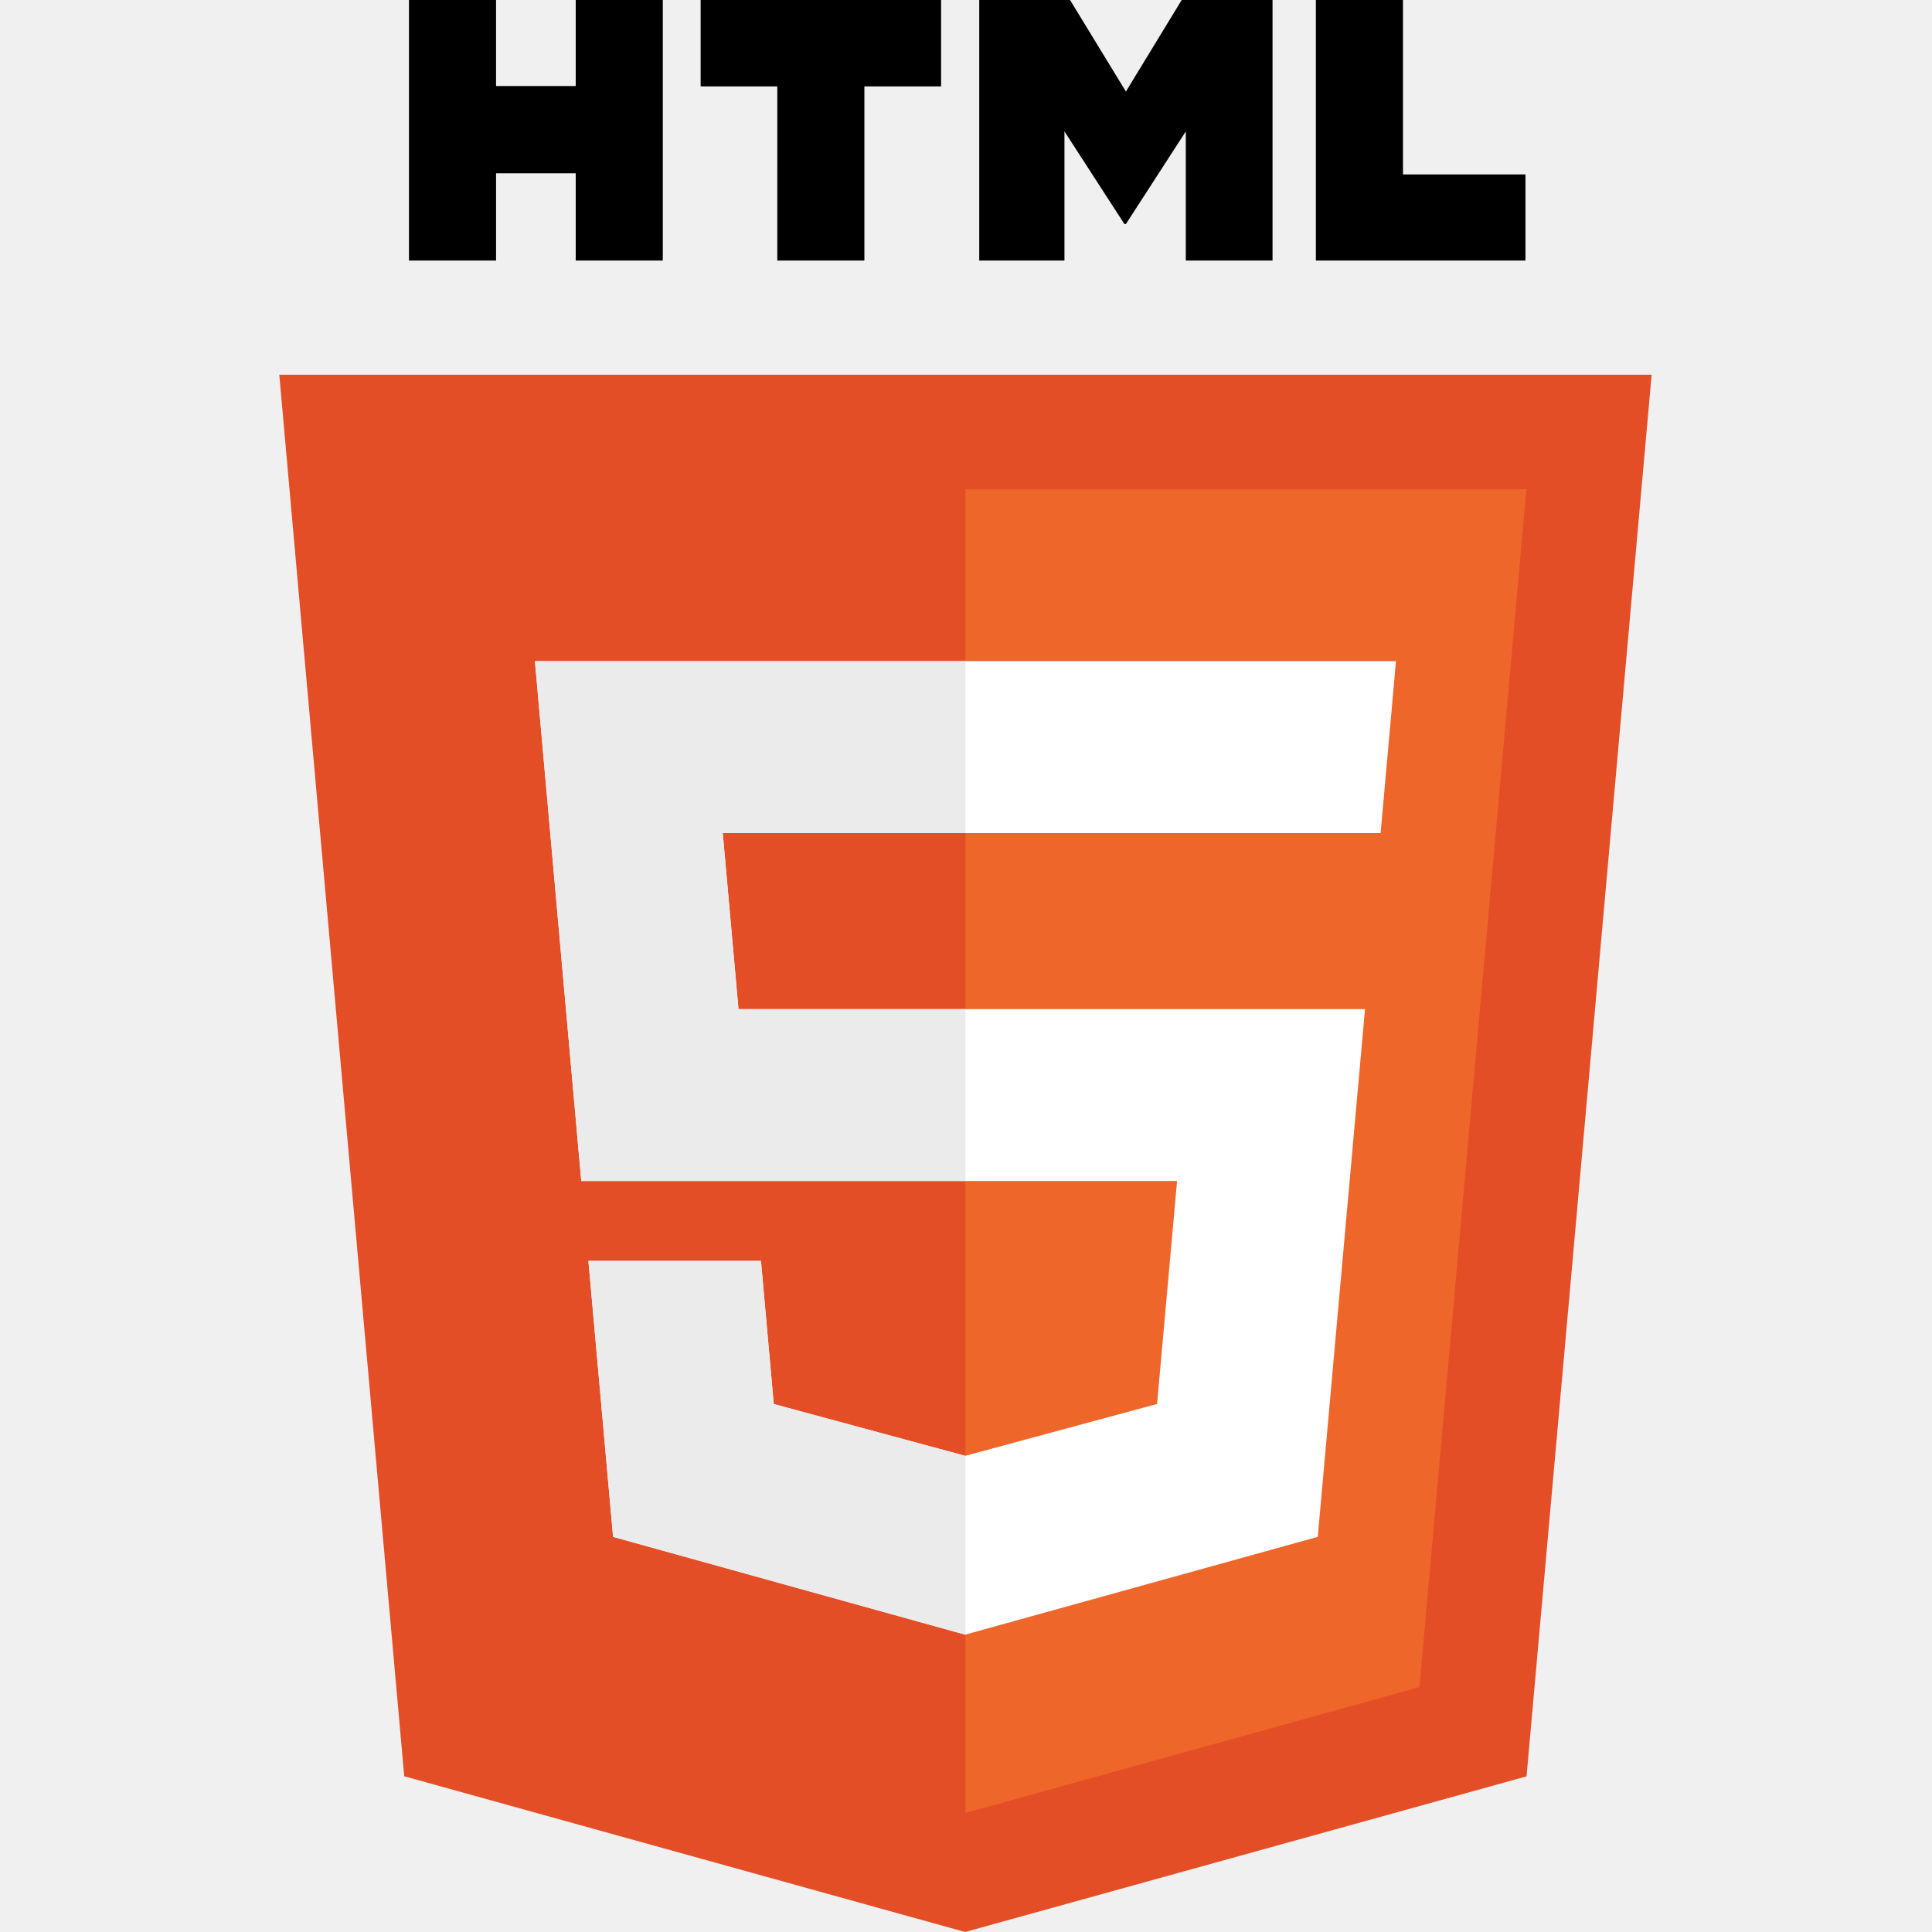
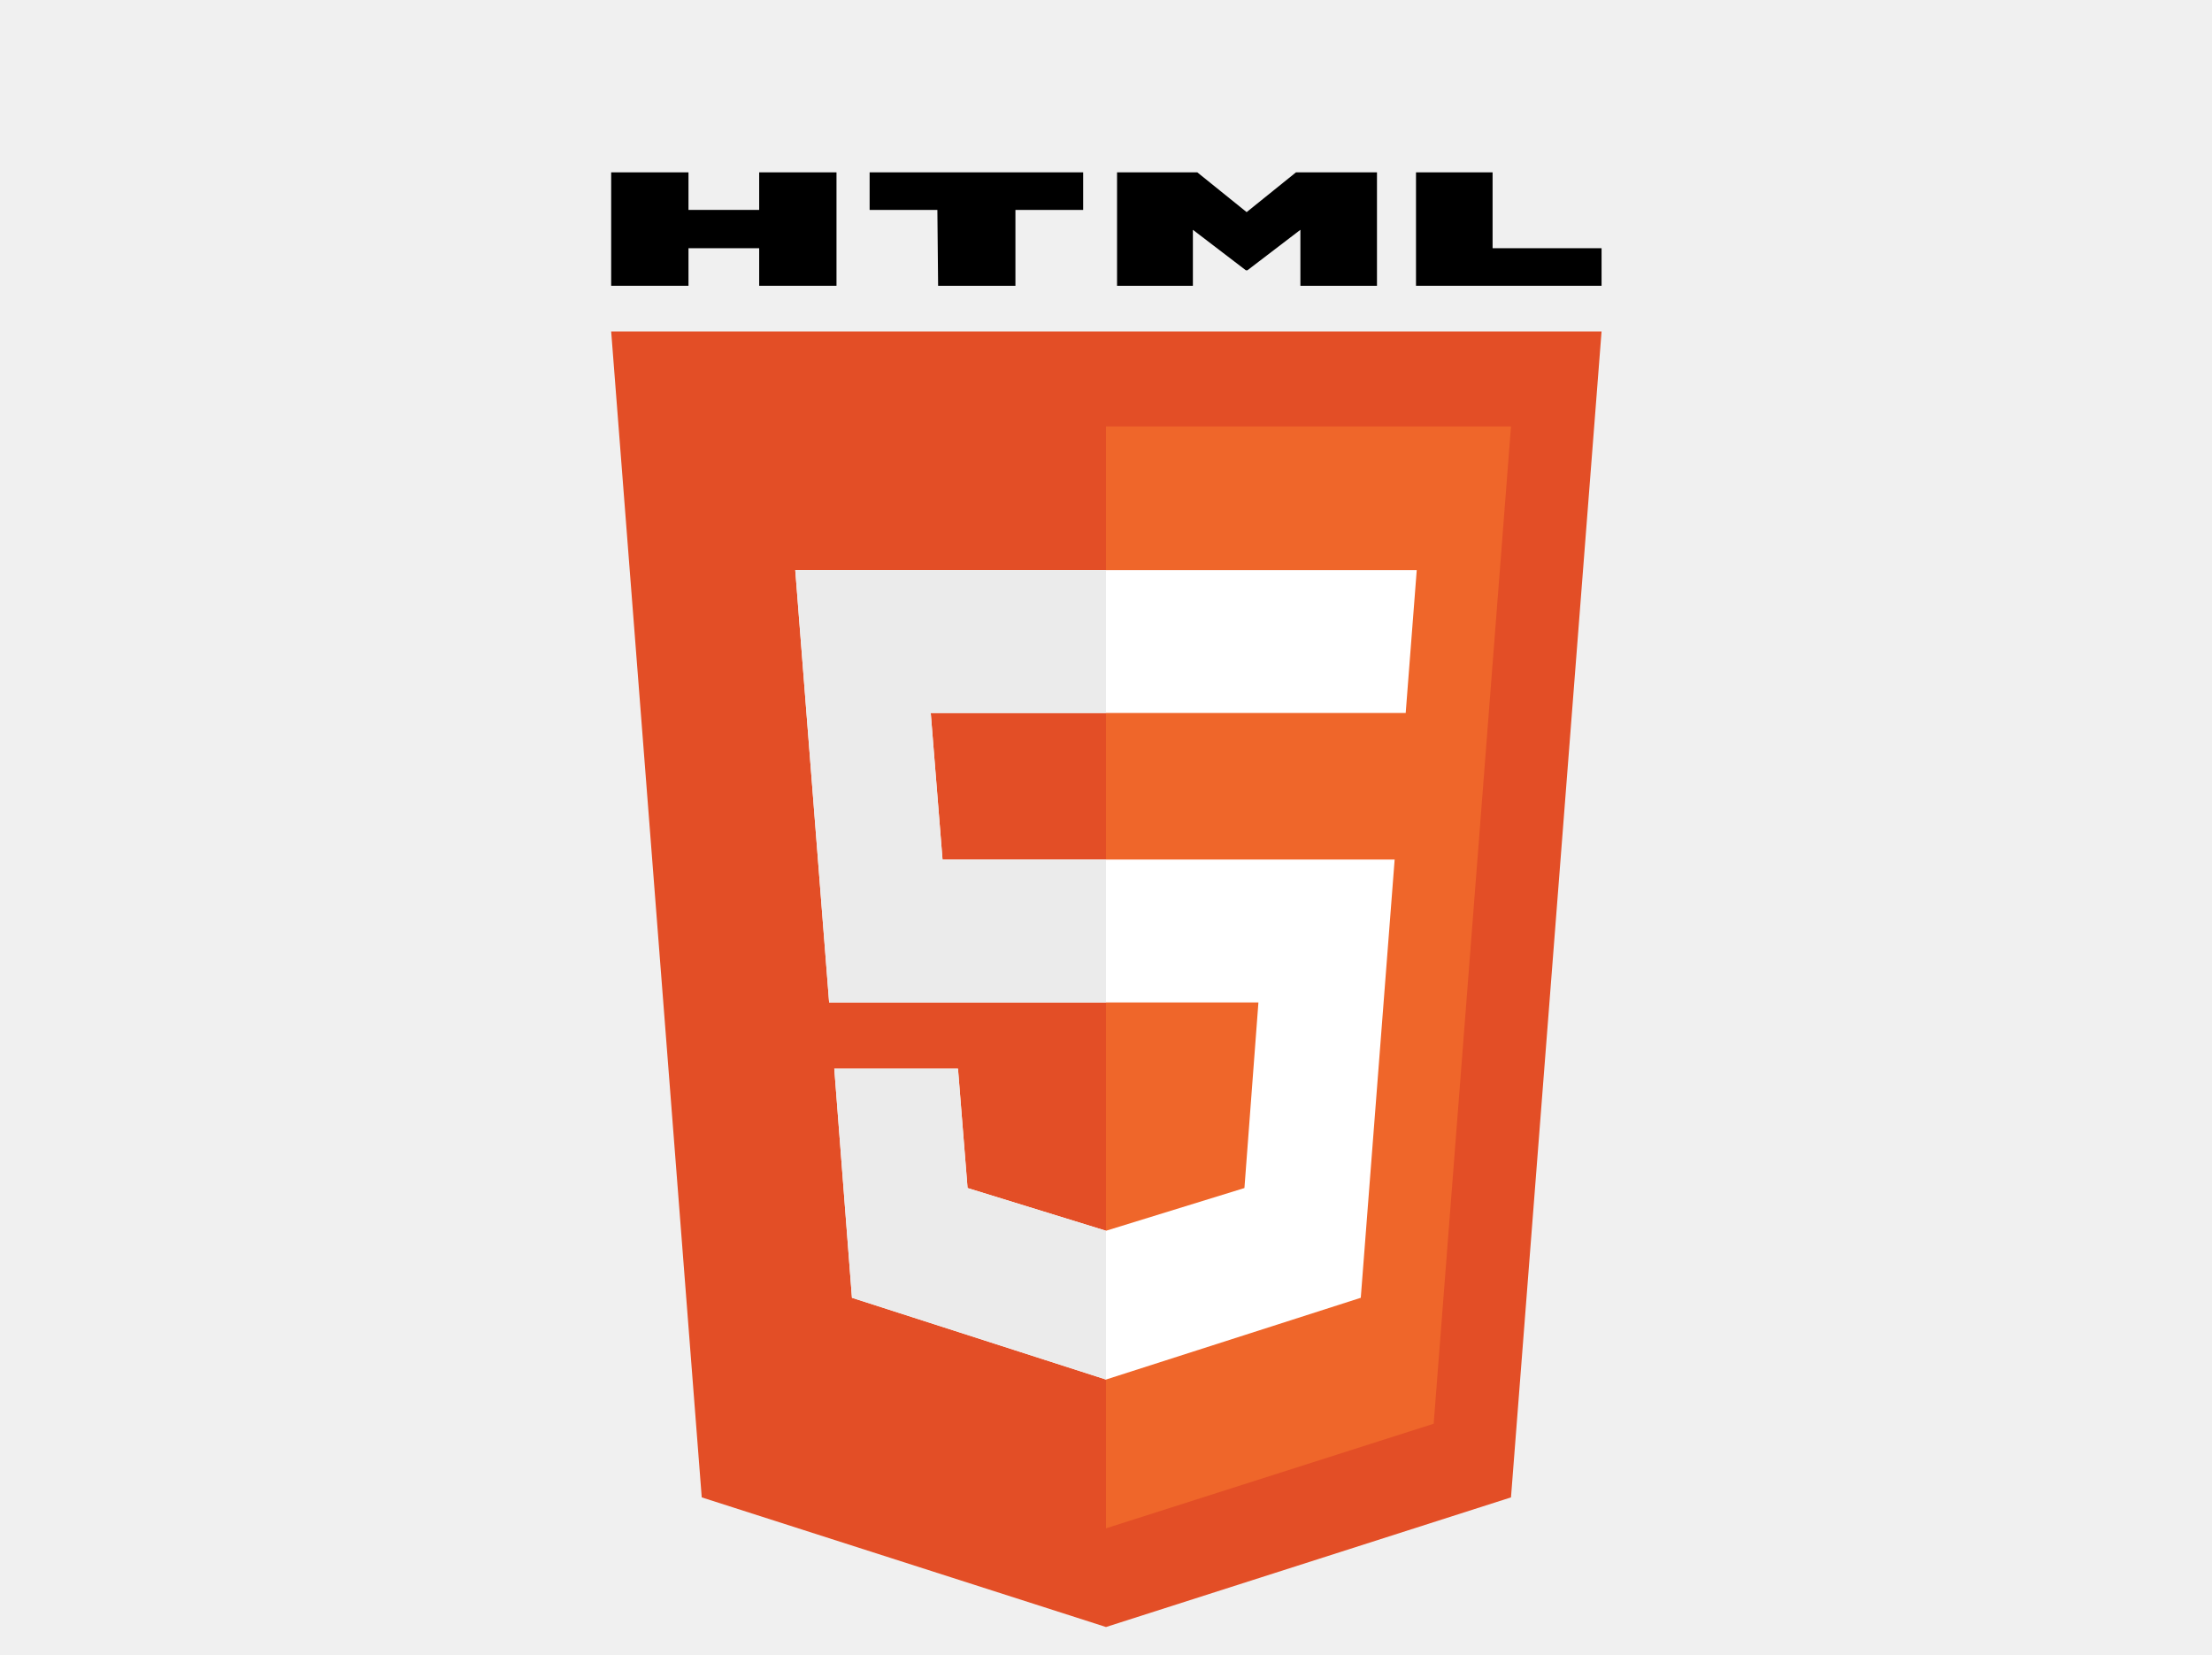
- <svg xmlns="http://www.w3.org/2000/svg" version="1.1" id="Layer_1" x="0px" y="0px" width="512px" height="512px" viewBox="0 0 512 512" enable-background="new 0 0 512 512" xml:space="preserve">
+ <svg xmlns="http://www.w3.org/2000/svg" version="1.1" id="Layer_1" x="0px" y="0px" viewBox="0 0 300.4 224.6" style="enable-background:new 0 0 300.4 224.6;" xml:space="preserve">
+   <style type="text/css">
+ 	.st0{fill:#E34E26;}
+ 	.st1{fill:#EF662A;}
+ 	.st2{fill:#FFFFFF;}
+ 	.st3{fill:#EBEBEB;}
+ </style>
  <g>
    <g>
      <g>
-         <path d="M108.382,0h23.077v22.8h21.11V0h23.078v69.044H152.57v-23.12h-21.11v23.12h-23.077L108.382,0L108.382,0z" />
-         <path d="M205.994,22.896h-20.316V0h63.72v22.896h-20.325v46.148h-23.078L205.994,22.896L205.994,22.896z" />
-         <path d="M259.511,0h24.063l14.802,24.26L313.163,0h24.072v69.044h-22.982V34.822l-15.877,24.549h-0.397l-15.888-24.549v34.222     h-22.58V0z" />
-         <path d="M348.72,0h23.084v46.222h32.453v22.822H348.72V0z" />
+         <path d="M83,23.4h10.5v5.1h9.6v-5.1h10.5v15.4h-10.5v-5.1h-9.6v5.1H83V23.4L83,23.4z" />
+         <path d="M127.3,28.5h-9.2v-5.1h29v5.1h-9.2v10.3h-10.5L127.3,28.5L127.3,28.5z" />
+         <path d="M151.7,23.4h10.9l6.7,5.4l6.7-5.4h11v15.4h-10.4v-7.6l-7.2,5.5h-0.2l-7.2-5.5v7.6h-10.3L151.7,23.4L151.7,23.4z" />
+         <path d="M192.2,23.4h10.5v10.3h14.8v5.1h-25.2V23.4H192.2z" />
      </g>
    </g>
  </g>
  <g id="Guides_to_delete">
    <g>
-       <polygon fill="#E34E26" points="107.125,470.727 74.012,99.297 437.703,99.297 404.549,470.755 255.769,512   " />
-       <polygon fill="#EF662A" points="255.857,129.657 255.857,480.449 376.164,447.101 404.51,129.657   " />
-       <polygon fill="#FFFFFF" points="141.761,175.217 154.041,312.978 311.936,312.978 306.637,372.066 255.799,385.811     205.057,372.085 201.664,334.146 155.937,334.146 162.476,407.282 255.787,433.199 349.219,407.282 361.744,267.429     195.706,267.429 191.538,220.777 365.732,220.777 365.873,220.777 369.953,175.217   " />
+       <polygon class="st0" points="95.3,203.3 83,45 217.5,45 205.2,203.3 150.2,220.9   " />
+       <polygon class="st1" points="150.2,57.9 150.2,207.5 194.7,193.3 205.2,57.9   " />
+       <polygon class="st2" points="108,77.4 112.6,136.1 170.9,136.1 169,161.3 150.2,167.1 131.4,161.3 130.1,145.1 113.3,145.1     115.7,176.2 150.2,187.3 184.8,176.2 189.4,116.7 128,116.7 126.4,96.8 190.8,96.8 190.9,96.8 192.4,77.4   " />
      <g>
-         <polygon fill="#EBEBEB" points="255.857,175.217 141.761,175.217 154.041,312.978 255.857,312.978 255.857,267.429      195.706,267.429 191.538,220.777 255.857,220.777    " />
-         <polygon fill="#EBEBEB" points="255.857,385.791 255.799,385.811 205.057,372.085 201.664,334.146 155.937,334.146      162.476,407.282 255.787,433.199 255.857,433.179    " />
+         <polygon class="st3" points="150.2,77.4 108,77.4 112.6,136.1 150.2,136.1 150.2,116.7 128,116.7 126.4,96.8 150.2,96.8    " />
+         <polygon class="st3" points="150.2,167.1 150.2,167.1 131.4,161.3 130.1,145.1 113.3,145.1 115.7,176.2 150.2,187.3 150.2,187.3         " />
      </g>
    </g>
  </g>
</svg>
